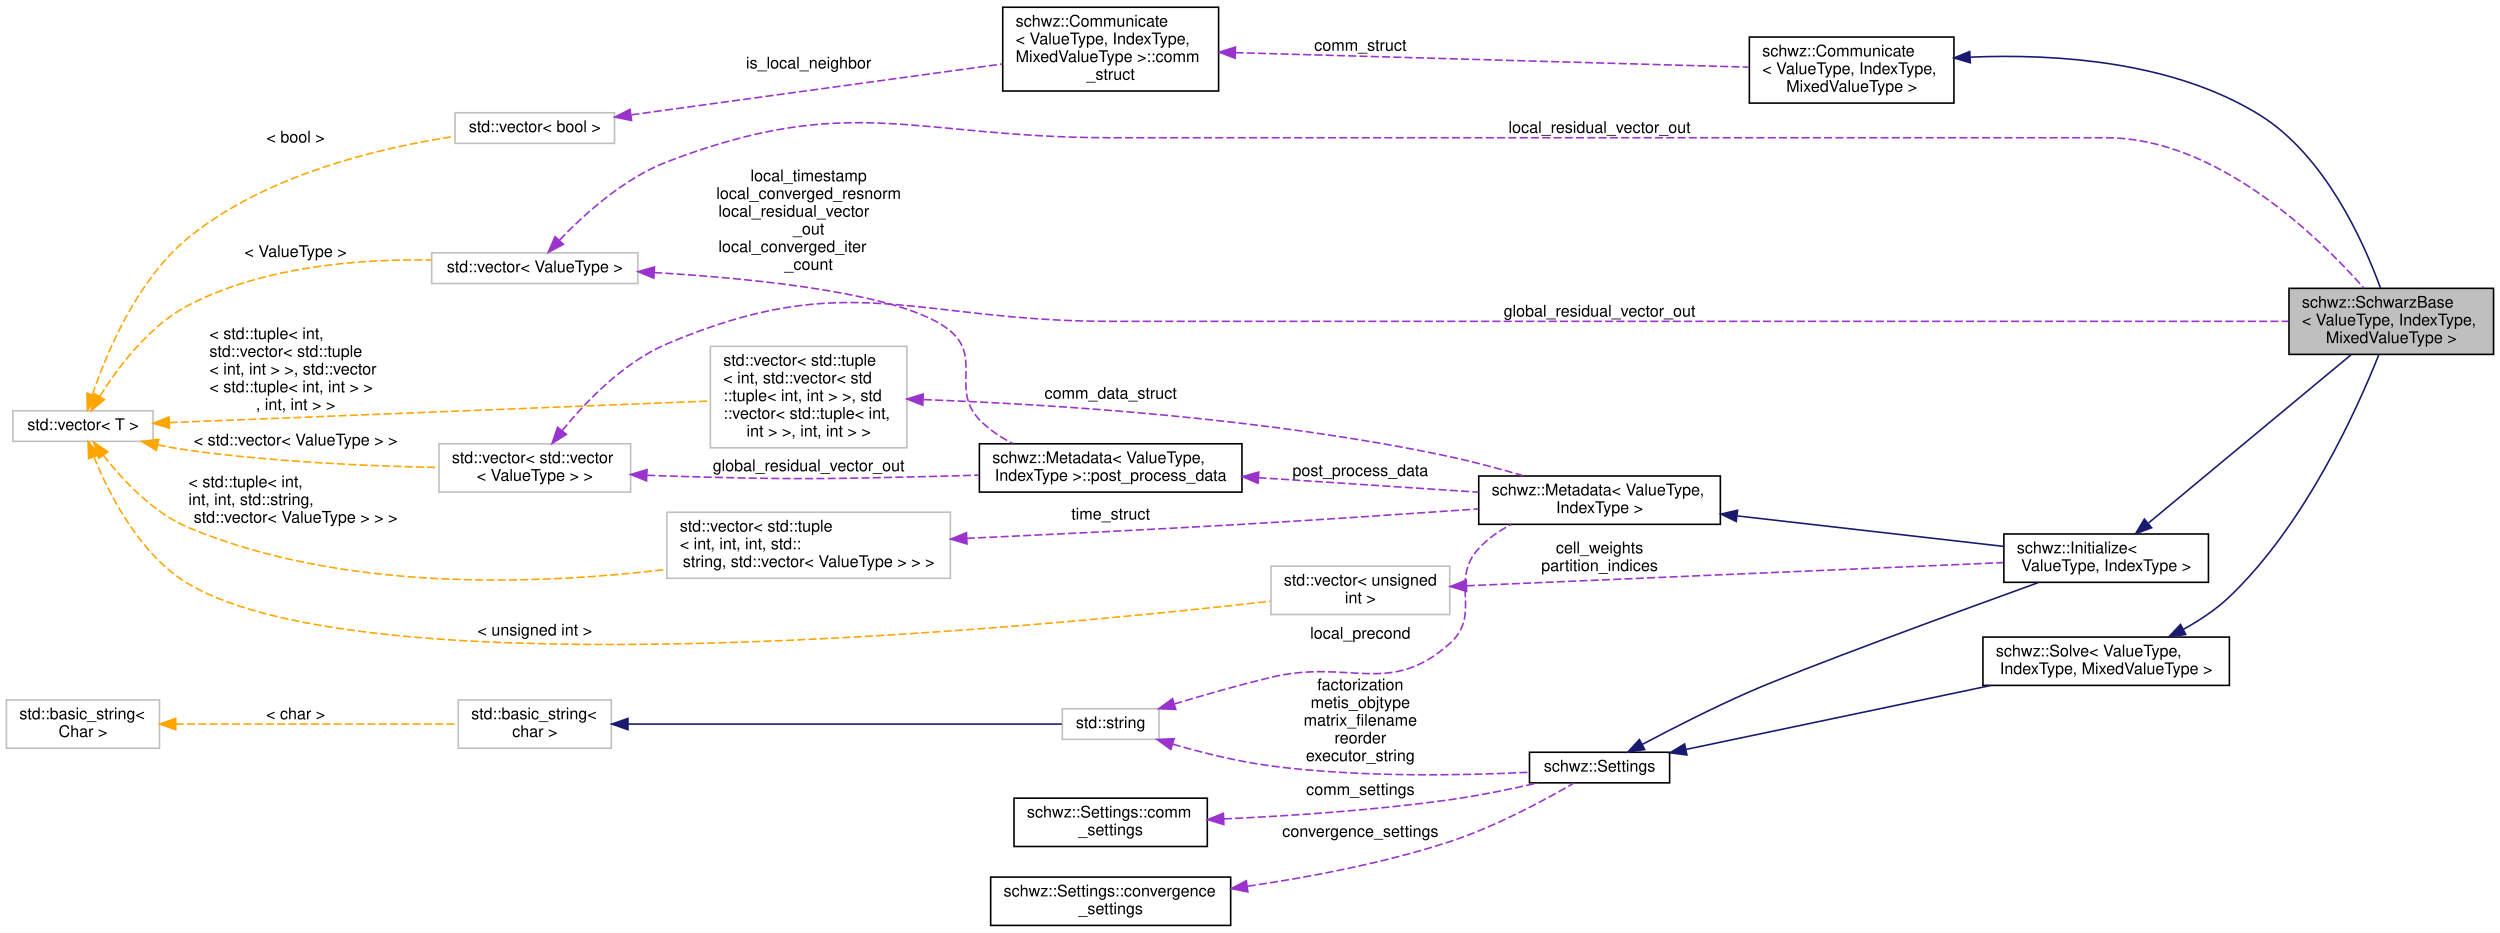
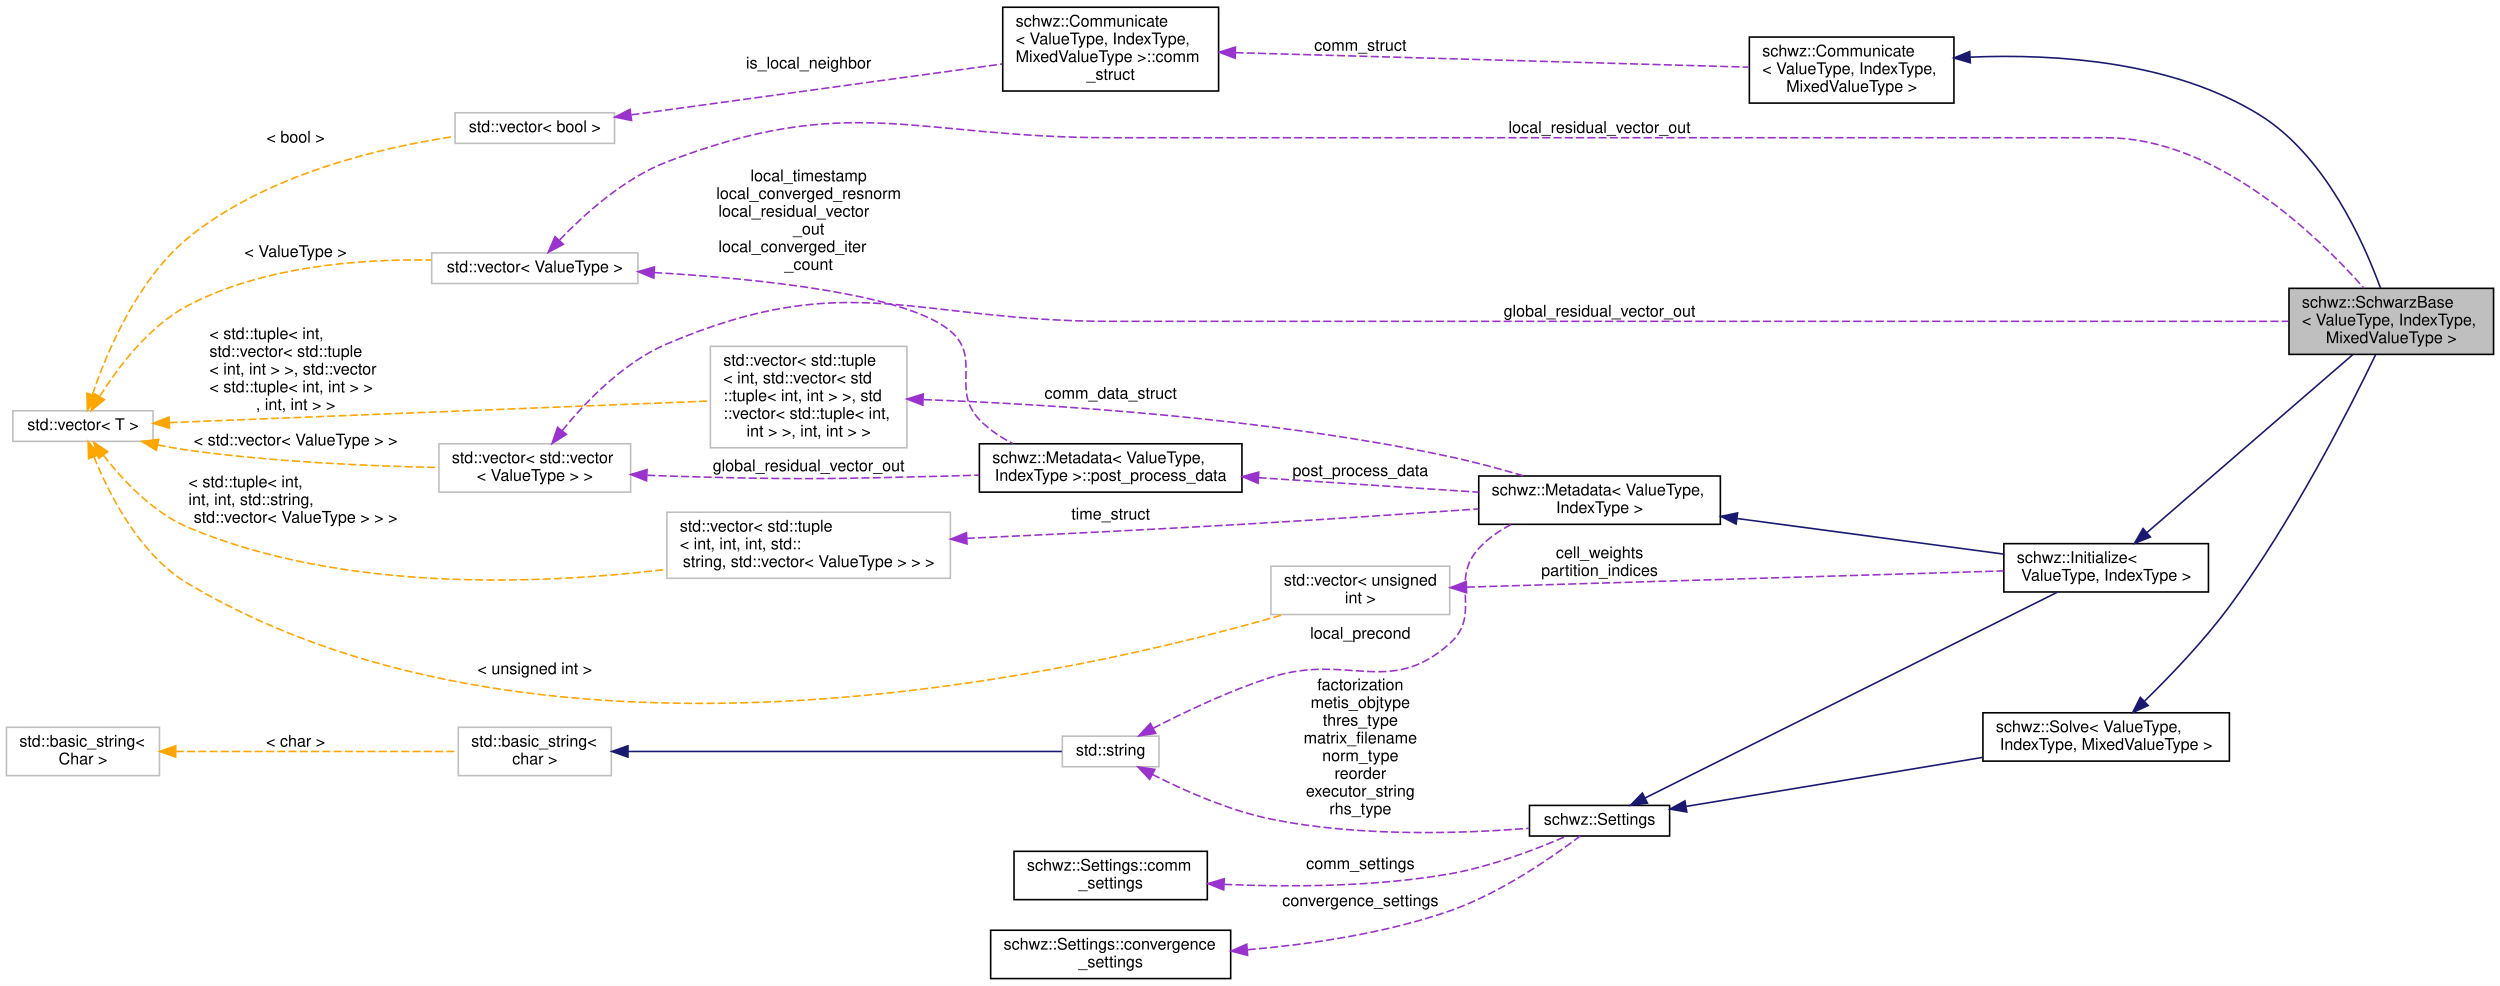
- <svg xmlns="http://www.w3.org/2000/svg" xmlns:xlink="http://www.w3.org/1999/xlink" width="1552pt" height="579pt" viewBox="0.00 0.00 1552.00 579.00">
-   <g id="graph0" class="graph" transform="scale(1 1) rotate(0) translate(4 575)">
-     <polygon fill="#ffffff" stroke="transparent" points="-4,4 -4,-575 1548,-575 1548,4 -4,4" />
+ <svg xmlns="http://www.w3.org/2000/svg" xmlns:xlink="http://www.w3.org/1999/xlink" width="1552pt" height="612pt" viewBox="0.00 0.00 1552.00 612.00">
+   <g id="graph0" class="graph" transform="scale(1 1) rotate(0) translate(4 608)">
+     <polygon fill="#ffffff" stroke="transparent" points="-4,4 -4,-608 1548,-608 1548,4 -4,4" />
    <g id="node1" class="node">
-       <polygon fill="#bfbfbf" stroke="#000000" points="1417,-355 1417,-396 1544,-396 1544,-355 1417,-355" />
-       <text text-anchor="start" x="1425" y="-384" font-family="Helvetica,sans-Serif" font-size="10.00" fill="#000000">schwz::SchwarzBase</text>
-       <text text-anchor="start" x="1425" y="-373" font-family="Helvetica,sans-Serif" font-size="10.00" fill="#000000">&lt; ValueType, IndexType,</text>
-       <text text-anchor="middle" x="1480.5" y="-362" font-family="Helvetica,sans-Serif" font-size="10.00" fill="#000000"> MixedValueType &gt;</text>
+       <polygon fill="#bfbfbf" stroke="#000000" points="1417,-388 1417,-429 1544,-429 1544,-388 1417,-388" />
+       <text text-anchor="start" x="1425" y="-417" font-family="Helvetica,sans-Serif" font-size="10.00" fill="#000000">schwz::SchwarzBase</text>
+       <text text-anchor="start" x="1425" y="-406" font-family="Helvetica,sans-Serif" font-size="10.00" fill="#000000">&lt; ValueType, IndexType,</text>
+       <text text-anchor="middle" x="1480.5" y="-395" font-family="Helvetica,sans-Serif" font-size="10.00" fill="#000000"> MixedValueType &gt;</text>
    </g>
    <g id="node2" class="node">
      <g id="a_node2">
        <a xlink:href="classschwz_1_1Initialize.html" target="_top" xlink:title="The initialization class that provides methods for initialization of the solver. ">
-           <polygon fill="#ffffff" stroke="#000000" points="1240,-213.5 1240,-243.5 1367,-243.5 1367,-213.5 1240,-213.5" />
-           <text text-anchor="start" x="1248" y="-231.5" font-family="Helvetica,sans-Serif" font-size="10.00" fill="#000000">schwz::Initialize&lt;</text>
-           <text text-anchor="middle" x="1303.5" y="-220.5" font-family="Helvetica,sans-Serif" font-size="10.00" fill="#000000"> ValueType, IndexType &gt;</text>
+           <polygon fill="#ffffff" stroke="#000000" points="1240,-240.5 1240,-270.5 1367,-270.5 1367,-240.5 1240,-240.5" />
+           <text text-anchor="start" x="1248" y="-258.5" font-family="Helvetica,sans-Serif" font-size="10.00" fill="#000000">schwz::Initialize&lt;</text>
+           <text text-anchor="middle" x="1303.5" y="-247.5" font-family="Helvetica,sans-Serif" font-size="10.00" fill="#000000"> ValueType, IndexType &gt;</text>
        </a>
      </g>
    </g>
    <g id="edge1" class="edge">
-       <path fill="none" stroke="#191970" d="M1329.84,-250.375C1363.765,-278.551 1422.307,-327.171 1455.546,-354.776" />
-       <polygon fill="#191970" stroke="#191970" points="1331.705,-247.374 1321.775,-243.678 1327.232,-252.76 1331.705,-247.374" />
+       <path fill="none" stroke="#191970" d="M1328.784,-277.356C1362.868,-306.818 1423.123,-358.903 1456.523,-387.774" />
+       <polygon fill="#191970" stroke="#191970" points="1330.973,-274.621 1321.119,-270.73 1326.395,-279.917 1330.973,-274.621" />
    </g>
    <g id="node3" class="node">
      <g id="a_node3">
        <a xlink:href="structschwz_1_1Settings.html" target="_top" xlink:title="The struct that contains the solver settings and the parameters to be set by the user. ">
          <polygon fill="#ffffff" stroke="#000000" points="945.5,-89 945.5,-108 1032.5,-108 1032.5,-89 945.5,-89" />
          <text text-anchor="middle" x="989" y="-96" font-family="Helvetica,sans-Serif" font-size="10.00" fill="#000000">schwz::Settings</text>
        </a>
      </g>
    </g>
    <g id="edge2" class="edge">
-       <path fill="none" stroke="#191970" d="M1015.508,-112.872C1033.915,-122.609 1059.144,-135.478 1082,-145.5 1115.002,-159.971 1206.855,-193.609 1261.358,-213.333" />
-       <polygon fill="#191970" stroke="#191970" points="1017.023,-109.713 1006.552,-108.097 1013.73,-115.89 1017.023,-109.713" />
+       <path fill="none" stroke="#191970" d="M1017.321,-112.638C1076.365,-142.113 1212.169,-209.907 1273.027,-240.288" />
+       <polygon fill="#191970" stroke="#191970" points="1018.71,-109.42 1008.2,-108.085 1015.584,-115.683 1018.71,-109.42" />
    </g>
    <g id="node20" class="node">
      <g id="a_node20">
        <a xlink:href="classschwz_1_1Solve.html" target="_top" xlink:title="The Solver class the provides the solver and the convergence checking methods. ">
-           <polygon fill="#ffffff" stroke="#000000" points="1227,-149.5 1227,-179.5 1380,-179.5 1380,-149.5 1227,-149.5" />
-           <text text-anchor="start" x="1235" y="-167.5" font-family="Helvetica,sans-Serif" font-size="10.00" fill="#000000">schwz::Solve&lt; ValueType,</text>
-           <text text-anchor="middle" x="1303.5" y="-156.5" font-family="Helvetica,sans-Serif" font-size="10.00" fill="#000000"> IndexType, MixedValueType &gt;</text>
+           <polygon fill="#ffffff" stroke="#000000" points="1227,-135.5 1227,-165.5 1380,-165.5 1380,-135.5 1227,-135.5" />
+           <text text-anchor="start" x="1235" y="-153.5" font-family="Helvetica,sans-Serif" font-size="10.00" fill="#000000">schwz::Solve&lt; ValueType,</text>
+           <text text-anchor="middle" x="1303.5" y="-142.5" font-family="Helvetica,sans-Serif" font-size="10.00" fill="#000000"> IndexType, MixedValueType &gt;</text>
        </a>
      </g>
    </g>
    <g id="edge26" class="edge">
-       <path fill="none" stroke="#191970" d="M1042.775,-109.785C1094.89,-120.722 1174.273,-137.381 1231.754,-149.444" />
-       <polygon fill="#191970" stroke="#191970" points="1043.236,-106.305 1032.73,-107.677 1041.798,-113.156 1043.236,-106.305" />
+       <path fill="none" stroke="#191970" d="M1042.819,-107.398C1093.476,-115.774 1169.869,-128.405 1226.879,-137.831" />
+       <polygon fill="#191970" stroke="#191970" points="1043.167,-103.909 1032.73,-105.73 1042.025,-110.815 1043.167,-103.909" />
    </g>
    <g id="node4" class="node">
      <g id="a_node4">
        <a xlink:href="structschwz_1_1Settings_1_1comm__settings.html" target="_top" xlink:title="The settings for the various available communication paradigms. ">
          <polygon fill="#ffffff" stroke="#000000" points="625.5,-49.5 625.5,-79.5 745.5,-79.5 745.5,-49.5 625.5,-49.5" />
          <text text-anchor="start" x="633.5" y="-67.5" font-family="Helvetica,sans-Serif" font-size="10.00" fill="#000000">schwz::Settings::comm</text>
          <text text-anchor="middle" x="685.5" y="-56.5" font-family="Helvetica,sans-Serif" font-size="10.00" fill="#000000">_settings</text>
        </a>
      </g>
    </g>
    <g id="edge3" class="edge">
-       <path fill="none" stroke="#9a32cd" stroke-dasharray="5,2" d="M755.794,-66.618C796.831,-68.491 849.521,-71.992 896,-78.5 914.154,-81.042 934.05,-85.14 950.764,-88.966" />
-       <polygon fill="#9a32cd" stroke="#9a32cd" points="755.765,-63.114 745.622,-66.176 755.461,-70.107 755.765,-63.114" />
-       <text text-anchor="middle" x="840.5" y="-81.5" font-family="Helvetica,sans-Serif" font-size="10.00" fill="#000000"> comm_settings</text>
+       <path fill="none" stroke="#9a32cd" stroke-dasharray="5,2" d="M756.054,-58.971C797.178,-57.203 849.868,-57.445 896,-65.5 921.822,-70.009 949.997,-80.915 968.49,-88.962" />
+       <polygon fill="#9a32cd" stroke="#9a32cd" points="755.679,-55.485 745.859,-59.461 756.015,-62.477 755.679,-55.485" />
+       <text text-anchor="middle" x="840.5" y="-68.5" font-family="Helvetica,sans-Serif" font-size="10.00" fill="#000000"> comm_settings</text>
    </g>
    <g id="node5" class="node">
      <g id="a_node5">
        <a xlink:title="STL class. ">
-           <polygon fill="#ffffff" stroke="#bfbfbf" points="655.5,-116 655.5,-135 715.5,-135 715.5,-116 655.5,-116" />
-           <text text-anchor="middle" x="685.5" y="-123" font-family="Helvetica,sans-Serif" font-size="10.00" fill="#000000">std::string</text>
+           <polygon fill="#ffffff" stroke="#bfbfbf" points="655.5,-132 655.5,-151 715.5,-151 715.5,-132 655.5,-132" />
+           <text text-anchor="middle" x="685.5" y="-139" font-family="Helvetica,sans-Serif" font-size="10.00" fill="#000000">std::string</text>
        </a>
      </g>
    </g>
    <g id="edge4" class="edge">
-       <path fill="none" stroke="#9a32cd" stroke-dasharray="5,2" d="M723.993,-113.035C742.266,-107.741 764.536,-102.18 785,-99.5 839.958,-92.301 903.961,-93.53 945.41,-95.573" />
-       <polygon fill="#9a32cd" stroke="#9a32cd" points="722.873,-109.717 714.29,-115.928 724.873,-116.425 722.873,-109.717" />
-       <text text-anchor="middle" x="840.5" y="-146.5" font-family="Helvetica,sans-Serif" font-size="10.00" fill="#000000"> factorization</text>
-       <text text-anchor="middle" x="840.5" y="-135.5" font-family="Helvetica,sans-Serif" font-size="10.00" fill="#000000">metis_objtype</text>
-       <text text-anchor="middle" x="840.5" y="-124.5" font-family="Helvetica,sans-Serif" font-size="10.00" fill="#000000">matrix_filename</text>
-       <text text-anchor="middle" x="840.5" y="-113.5" font-family="Helvetica,sans-Serif" font-size="10.00" fill="#000000">reorder</text>
-       <text text-anchor="middle" x="840.5" y="-102.5" font-family="Helvetica,sans-Serif" font-size="10.00" fill="#000000">executor_string</text>
+       <path fill="none" stroke="#9a32cd" stroke-dasharray="5,2" d="M711.333,-127.249C730.899,-117.298 758.796,-104.871 785,-99.5 839.299,-88.371 903.448,-90.475 945.112,-93.792" />
+       <polygon fill="#9a32cd" stroke="#9a32cd" points="709.684,-124.162 702.441,-131.894 712.925,-130.367 709.684,-124.162" />
+       <text text-anchor="middle" x="840.5" y="-179.5" font-family="Helvetica,sans-Serif" font-size="10.00" fill="#000000"> factorization</text>
+       <text text-anchor="middle" x="840.5" y="-168.5" font-family="Helvetica,sans-Serif" font-size="10.00" fill="#000000">metis_objtype</text>
+       <text text-anchor="middle" x="840.5" y="-157.5" font-family="Helvetica,sans-Serif" font-size="10.00" fill="#000000">thres_type</text>
+       <text text-anchor="middle" x="840.5" y="-146.5" font-family="Helvetica,sans-Serif" font-size="10.00" fill="#000000">matrix_filename</text>
+       <text text-anchor="middle" x="840.5" y="-135.5" font-family="Helvetica,sans-Serif" font-size="10.00" fill="#000000">norm_type</text>
+       <text text-anchor="middle" x="840.5" y="-124.5" font-family="Helvetica,sans-Serif" font-size="10.00" fill="#000000">reorder</text>
+       <text text-anchor="middle" x="840.5" y="-113.5" font-family="Helvetica,sans-Serif" font-size="10.00" fill="#000000">executor_string</text>
+       <text text-anchor="middle" x="840.5" y="-102.5" font-family="Helvetica,sans-Serif" font-size="10.00" fill="#000000">rhs_type</text>
    </g>
    <g id="node9" class="node">
      <g id="a_node9">
        <a xlink:href="structschwz_1_1Metadata.html" target="_top" xlink:title="The solver metadata struct. ">
-           <polygon fill="#ffffff" stroke="#000000" points="914,-249.5 914,-279.5 1064,-279.5 1064,-249.5 914,-249.5" />
-           <text text-anchor="start" x="922" y="-267.5" font-family="Helvetica,sans-Serif" font-size="10.00" fill="#000000">schwz::Metadata&lt; ValueType,</text>
-           <text text-anchor="middle" x="989" y="-256.5" font-family="Helvetica,sans-Serif" font-size="10.00" fill="#000000"> IndexType &gt;</text>
+           <polygon fill="#ffffff" stroke="#000000" points="914,-282.5 914,-312.5 1064,-312.5 1064,-282.5 914,-282.5" />
+           <text text-anchor="start" x="922" y="-300.5" font-family="Helvetica,sans-Serif" font-size="10.00" fill="#000000">schwz::Metadata&lt; ValueType,</text>
+           <text text-anchor="middle" x="989" y="-289.5" font-family="Helvetica,sans-Serif" font-size="10.00" fill="#000000"> IndexType &gt;</text>
        </a>
      </g>
    </g>
    <g id="edge11" class="edge">
-       <path fill="none" stroke="#9a32cd" stroke-dasharray="5,2" d="M725.013,-137.969C743.176,-143.455 765.069,-149.722 785,-154.5 833.825,-166.205 858.614,-141.987 896,-175.5 916.414,-193.799 895.449,-214.314 914,-234.5 919.599,-240.592 926.6,-245.47 934.061,-249.369" />
-       <polygon fill="#9a32cd" stroke="#9a32cd" points="725.928,-134.589 715.342,-135.017 723.884,-141.284 725.928,-134.589" />
-       <text text-anchor="middle" x="840.5" y="-178.5" font-family="Helvetica,sans-Serif" font-size="10.00" fill="#000000"> local_precond</text>
+       <path fill="none" stroke="#9a32cd" stroke-dasharray="5,2" d="M711.894,-155.881C731.545,-166.042 759.301,-179.268 785,-187.5 832.815,-202.817 858.614,-174.987 896,-208.5 916.414,-226.799 895.449,-247.314 914,-267.5 919.599,-273.592 926.6,-278.47 934.061,-282.369" />
+       <polygon fill="#9a32cd" stroke="#9a32cd" points="713.423,-152.73 702.944,-151.174 710.165,-158.926 713.423,-152.73" />
+       <text text-anchor="middle" x="840.5" y="-211.5" font-family="Helvetica,sans-Serif" font-size="10.00" fill="#000000"> local_precond</text>
    </g>
    <g id="node6" class="node">
-       <polygon fill="#ffffff" stroke="#bfbfbf" points="280.5,-110.5 280.5,-140.5 375.5,-140.5 375.5,-110.5 280.5,-110.5" />
-       <text text-anchor="start" x="288.5" y="-128.5" font-family="Helvetica,sans-Serif" font-size="10.00" fill="#000000">std::basic_string&lt;</text>
-       <text text-anchor="middle" x="328" y="-117.5" font-family="Helvetica,sans-Serif" font-size="10.00" fill="#000000"> char &gt;</text>
+       <polygon fill="#ffffff" stroke="#bfbfbf" points="280.5,-126.5 280.5,-156.5 375.5,-156.5 375.5,-126.5 280.5,-126.5" />
+       <text text-anchor="start" x="288.5" y="-144.5" font-family="Helvetica,sans-Serif" font-size="10.00" fill="#000000">std::basic_string&lt;</text>
+       <text text-anchor="middle" x="328" y="-133.5" font-family="Helvetica,sans-Serif" font-size="10.00" fill="#000000"> char &gt;</text>
    </g>
    <g id="edge5" class="edge">
-       <path fill="none" stroke="#191970" d="M385.845,-125.5C462.709,-125.5 595.715,-125.5 655.211,-125.5" />
-       <polygon fill="#191970" stroke="#191970" points="385.843,-122 375.843,-125.5 385.843,-129 385.843,-122" />
+       <path fill="none" stroke="#191970" d="M385.845,-141.5C462.709,-141.5 595.715,-141.5 655.211,-141.5" />
+       <polygon fill="#191970" stroke="#191970" points="385.843,-138 375.843,-141.5 385.843,-145 385.843,-138" />
    </g>
    <g id="node7" class="node">
      <g id="a_node7">
        <a xlink:title="STL class. ">
-           <polygon fill="#ffffff" stroke="#bfbfbf" points="0,-110.5 0,-140.5 95,-140.5 95,-110.5 0,-110.5" />
-           <text text-anchor="start" x="8" y="-128.5" font-family="Helvetica,sans-Serif" font-size="10.00" fill="#000000">std::basic_string&lt;</text>
-           <text text-anchor="middle" x="47.5" y="-117.5" font-family="Helvetica,sans-Serif" font-size="10.00" fill="#000000"> Char &gt;</text>
+           <polygon fill="#ffffff" stroke="#bfbfbf" points="0,-126.5 0,-156.5 95,-156.5 95,-126.5 0,-126.5" />
+           <text text-anchor="start" x="8" y="-144.5" font-family="Helvetica,sans-Serif" font-size="10.00" fill="#000000">std::basic_string&lt;</text>
+           <text text-anchor="middle" x="47.5" y="-133.5" font-family="Helvetica,sans-Serif" font-size="10.00" fill="#000000"> Char &gt;</text>
        </a>
      </g>
    </g>
    <g id="edge6" class="edge">
-       <path fill="none" stroke="#ffa500" stroke-dasharray="5,2" d="M105.094,-125.5C156.777,-125.5 231.742,-125.5 280.184,-125.5" />
-       <polygon fill="#ffa500" stroke="#ffa500" points="105.083,-122 95.083,-125.5 105.083,-129 105.083,-122" />
-       <text text-anchor="middle" x="179.5" y="-128.5" font-family="Helvetica,sans-Serif" font-size="10.00" fill="#000000"> &lt; char &gt;</text>
+       <path fill="none" stroke="#ffa500" stroke-dasharray="5,2" d="M105.094,-141.5C156.777,-141.5 231.742,-141.5 280.184,-141.5" />
+       <polygon fill="#ffa500" stroke="#ffa500" points="105.083,-138 95.083,-141.5 105.083,-145 105.083,-138" />
+       <text text-anchor="middle" x="179.5" y="-144.5" font-family="Helvetica,sans-Serif" font-size="10.00" fill="#000000"> &lt; char &gt;</text>
    </g>
    <g id="node8" class="node">
      <g id="a_node8">
        <a xlink:href="structschwz_1_1Settings_1_1convergence__settings.html" target="_top" xlink:title="The various convergence settings available. ">
          <polygon fill="#ffffff" stroke="#000000" points="611,-.5 611,-30.5 760,-30.5 760,-.5 611,-.5" />
          <text text-anchor="start" x="619" y="-18.5" font-family="Helvetica,sans-Serif" font-size="10.00" fill="#000000">schwz::Settings::convergence</text>
          <text text-anchor="middle" x="685.5" y="-7.5" font-family="Helvetica,sans-Serif" font-size="10.00" fill="#000000">_settings</text>
        </a>
      </g>
    </g>
    <g id="edge7" class="edge">
-       <path fill="none" stroke="#9a32cd" stroke-dasharray="5,2" d="M770.552,-24.822C809.431,-30.506 855.702,-39.295 896,-52.5 924.415,-61.811 955.083,-78.389 973.135,-88.894" />
-       <polygon fill="#9a32cd" stroke="#9a32cd" points="770.708,-21.309 760.316,-23.371 769.726,-28.24 770.708,-21.309" />
-       <text text-anchor="middle" x="840.5" y="-55.5" font-family="Helvetica,sans-Serif" font-size="10.00" fill="#000000"> convergence_settings</text>
+       <path fill="none" stroke="#9a32cd" stroke-dasharray="5,2" d="M770.568,-18.402C809.644,-21.746 856.069,-28.609 896,-42.5 927.507,-53.461 959.904,-76.035 976.898,-88.924" />
+       <polygon fill="#9a32cd" stroke="#9a32cd" points="770.523,-14.887 760.278,-17.587 769.971,-21.866 770.523,-14.887" />
+       <text text-anchor="middle" x="840.5" y="-45.5" font-family="Helvetica,sans-Serif" font-size="10.00" fill="#000000"> convergence_settings</text>
    </g>
    <g id="edge8" class="edge">
-       <path fill="none" stroke="#191970" d="M1074.579,-254.704C1126.763,-248.731 1192.342,-241.224 1239.92,-235.778" />
-       <polygon fill="#191970" stroke="#191970" points="1073.868,-251.262 1064.331,-255.877 1074.664,-258.217 1073.868,-251.262" />
+       <path fill="none" stroke="#191970" d="M1074.253,-286.115C1126.489,-279.139 1192.243,-270.358 1239.92,-263.991" />
+       <polygon fill="#191970" stroke="#191970" points="1073.779,-282.647 1064.331,-287.44 1074.706,-289.585 1073.779,-282.647" />
    </g>
    <g id="node10" class="node">
-       <polygon fill="#ffffff" stroke="#bfbfbf" points="410,-216 410,-257 586,-257 586,-216 410,-216" />
-       <text text-anchor="start" x="418" y="-245" font-family="Helvetica,sans-Serif" font-size="10.00" fill="#000000">std::vector&lt; std::tuple</text>
-       <text text-anchor="start" x="418" y="-234" font-family="Helvetica,sans-Serif" font-size="10.00" fill="#000000">&lt; int, int, int, std::</text>
-       <text text-anchor="middle" x="498" y="-223" font-family="Helvetica,sans-Serif" font-size="10.00" fill="#000000">string, std::vector&lt; ValueType &gt; &gt; &gt;</text>
+       <polygon fill="#ffffff" stroke="#bfbfbf" points="410,-249 410,-290 586,-290 586,-249 410,-249" />
+       <text text-anchor="start" x="418" y="-278" font-family="Helvetica,sans-Serif" font-size="10.00" fill="#000000">std::vector&lt; std::tuple</text>
+       <text text-anchor="start" x="418" y="-267" font-family="Helvetica,sans-Serif" font-size="10.00" fill="#000000">&lt; int, int, int, std::</text>
+       <text text-anchor="middle" x="498" y="-256" font-family="Helvetica,sans-Serif" font-size="10.00" fill="#000000">string, std::vector&lt; ValueType &gt; &gt; &gt;</text>
    </g>
    <g id="edge9" class="edge">
-       <path fill="none" stroke="#9a32cd" stroke-dasharray="5,2" d="M596.186,-240.792C647.156,-243.136 710.44,-246.223 767,-249.5 815.881,-252.332 870.78,-256.037 913.754,-259.056" />
-       <polygon fill="#9a32cd" stroke="#9a32cd" points="596.311,-237.295 586.161,-240.334 595.991,-244.287 596.311,-237.295" />
-       <text text-anchor="middle" x="685.5" y="-252.5" font-family="Helvetica,sans-Serif" font-size="10.00" fill="#000000"> time_struct</text>
+       <path fill="none" stroke="#9a32cd" stroke-dasharray="5,2" d="M596.186,-273.793C647.156,-276.135 710.44,-279.223 767,-282.5 815.881,-285.332 870.78,-289.037 913.754,-292.056" />
+       <polygon fill="#9a32cd" stroke="#9a32cd" points="596.311,-270.295 586.161,-273.334 595.991,-277.287 596.311,-270.295" />
+       <text text-anchor="middle" x="685.5" y="-285.5" font-family="Helvetica,sans-Serif" font-size="10.00" fill="#000000"> time_struct</text>
    </g>
    <g id="node11" class="node">
      <g id="a_node11">
        <a xlink:title="STL class. ">
-           <polygon fill="#ffffff" stroke="#bfbfbf" points="4,-301 4,-320 91,-320 91,-301 4,-301" />
-           <text text-anchor="middle" x="47.5" y="-308" font-family="Helvetica,sans-Serif" font-size="10.00" fill="#000000">std::vector&lt; T &gt;</text>
+           <polygon fill="#ffffff" stroke="#bfbfbf" points="4,-334 4,-353 91,-353 91,-334 4,-334" />
+           <text text-anchor="middle" x="47.5" y="-341" font-family="Helvetica,sans-Serif" font-size="10.00" fill="#000000">std::vector&lt; T &gt;</text>
        </a>
      </g>
    </g>
    <g id="edge10" class="edge">
-       <path fill="none" stroke="#ffa500" stroke-dasharray="5,2" d="M60.165,-292.391C71.905,-277.287 90.865,-256.787 113,-247.5 208.419,-207.466 329.161,-211.813 409.744,-221.514" />
-       <polygon fill="#ffa500" stroke="#ffa500" points="57.269,-290.421 54.117,-300.536 62.889,-294.594 57.269,-290.421" />
-       <text text-anchor="start" x="113" y="-272.5" font-family="Helvetica,sans-Serif" font-size="10.00" fill="#000000"> &lt; std::tuple&lt; int,</text>
-       <text text-anchor="start" x="113" y="-261.5" font-family="Helvetica,sans-Serif" font-size="10.00" fill="#000000"> int, int, std::string,</text>
-       <text text-anchor="middle" x="179.5" y="-250.5" font-family="Helvetica,sans-Serif" font-size="10.00" fill="#000000"> std::vector&lt; ValueType &gt; &gt; &gt;</text>
+       <path fill="none" stroke="#ffa500" stroke-dasharray="5,2" d="M60.165,-325.391C71.905,-310.287 90.865,-289.787 113,-280.5 208.419,-240.466 329.161,-244.813 409.744,-254.514" />
+       <polygon fill="#ffa500" stroke="#ffa500" points="57.269,-323.421 54.117,-333.536 62.889,-327.594 57.269,-323.421" />
+       <text text-anchor="start" x="113" y="-305.5" font-family="Helvetica,sans-Serif" font-size="10.00" fill="#000000"> &lt; std::tuple&lt; int,</text>
+       <text text-anchor="start" x="113" y="-294.5" font-family="Helvetica,sans-Serif" font-size="10.00" fill="#000000"> int, int, std::string,</text>
+       <text text-anchor="middle" x="179.5" y="-283.5" font-family="Helvetica,sans-Serif" font-size="10.00" fill="#000000"> std::vector&lt; ValueType &gt; &gt; &gt;</text>
    </g>
    <g id="node13" class="node">
-       <polygon fill="#ffffff" stroke="#bfbfbf" points="264,-399 264,-418 392,-418 392,-399 264,-399" />
-       <text text-anchor="middle" x="328" y="-406" font-family="Helvetica,sans-Serif" font-size="10.00" fill="#000000">std::vector&lt; ValueType &gt;</text>
+       <polygon fill="#ffffff" stroke="#bfbfbf" points="264,-432 264,-451 392,-451 392,-432 264,-432" />
+       <text text-anchor="middle" x="328" y="-439" font-family="Helvetica,sans-Serif" font-size="10.00" fill="#000000">std::vector&lt; ValueType &gt;</text>
    </g>
    <g id="edge14" class="edge">
-       <path fill="none" stroke="#ffa500" stroke-dasharray="5,2" d="M57.984,-329.022C69.14,-346.801 88.544,-372.776 113,-385.5 159.456,-409.67 219.124,-414.328 263.811,-413.562" />
-       <polygon fill="#ffa500" stroke="#ffa500" points="60.796,-326.905 52.655,-320.124 54.79,-330.501 60.796,-326.905" />
-       <text text-anchor="middle" x="179.5" y="-415.5" font-family="Helvetica,sans-Serif" font-size="10.00" fill="#000000"> &lt; ValueType &gt;</text>
+       <path fill="none" stroke="#ffa500" stroke-dasharray="5,2" d="M57.984,-362.022C69.14,-379.801 88.544,-405.776 113,-418.5 159.456,-442.67 219.124,-447.328 263.811,-446.562" />
+       <polygon fill="#ffa500" stroke="#ffa500" points="60.796,-359.905 52.655,-353.124 54.79,-363.501 60.796,-359.905" />
+       <text text-anchor="middle" x="179.5" y="-448.5" font-family="Helvetica,sans-Serif" font-size="10.00" fill="#000000"> &lt; ValueType &gt;</text>
    </g>
    <g id="node14" class="node">
-       <polygon fill="#ffffff" stroke="#bfbfbf" points="268.5,-269.5 268.5,-299.5 387.5,-299.5 387.5,-269.5 268.5,-269.5" />
-       <text text-anchor="start" x="276.5" y="-287.5" font-family="Helvetica,sans-Serif" font-size="10.00" fill="#000000">std::vector&lt; std::vector</text>
-       <text text-anchor="middle" x="328" y="-276.5" font-family="Helvetica,sans-Serif" font-size="10.00" fill="#000000">&lt; ValueType &gt; &gt;</text>
+       <polygon fill="#ffffff" stroke="#bfbfbf" points="268.5,-302.5 268.5,-332.5 387.5,-332.5 387.5,-302.5 268.5,-302.5" />
+       <text text-anchor="start" x="276.5" y="-320.5" font-family="Helvetica,sans-Serif" font-size="10.00" fill="#000000">std::vector&lt; std::vector</text>
+       <text text-anchor="middle" x="328" y="-309.5" font-family="Helvetica,sans-Serif" font-size="10.00" fill="#000000">&lt; ValueType &gt; &gt;</text>
    </g>
    <g id="edge16" class="edge">
-       <path fill="none" stroke="#ffa500" stroke-dasharray="5,2" d="M93.898,-298.827C100.284,-297.528 106.782,-296.364 113,-295.5 165.197,-288.244 225.118,-285.644 268.42,-284.772" />
-       <polygon fill="#ffa500" stroke="#ffa500" points="93.052,-295.429 84.013,-300.957 94.525,-302.272 93.052,-295.429" />
-       <text text-anchor="middle" x="179.5" y="-298.5" font-family="Helvetica,sans-Serif" font-size="10.00" fill="#000000"> &lt; std::vector&lt; ValueType &gt; &gt;</text>
+       <path fill="none" stroke="#ffa500" stroke-dasharray="5,2" d="M93.898,-331.827C100.284,-330.528 106.782,-329.364 113,-328.5 165.197,-321.244 225.118,-318.644 268.42,-317.772" />
+       <polygon fill="#ffa500" stroke="#ffa500" points="93.052,-328.429 84.013,-333.957 94.525,-335.272 93.052,-328.429" />
+       <text text-anchor="middle" x="179.5" y="-331.5" font-family="Helvetica,sans-Serif" font-size="10.00" fill="#000000"> &lt; std::vector&lt; ValueType &gt; &gt;</text>
    </g>
    <g id="node15" class="node">
-       <polygon fill="#ffffff" stroke="#bfbfbf" points="437,-297 437,-360 559,-360 559,-297 437,-297" />
-       <text text-anchor="start" x="445" y="-348" font-family="Helvetica,sans-Serif" font-size="10.00" fill="#000000">std::vector&lt; std::tuple</text>
-       <text text-anchor="start" x="445" y="-337" font-family="Helvetica,sans-Serif" font-size="10.00" fill="#000000">&lt; int, std::vector&lt; std</text>
-       <text text-anchor="start" x="445" y="-326" font-family="Helvetica,sans-Serif" font-size="10.00" fill="#000000">::tuple&lt; int, int &gt; &gt;, std</text>
-       <text text-anchor="start" x="445" y="-315" font-family="Helvetica,sans-Serif" font-size="10.00" fill="#000000">::vector&lt; std::tuple&lt; int,</text>
-       <text text-anchor="middle" x="498" y="-304" font-family="Helvetica,sans-Serif" font-size="10.00" fill="#000000"> int &gt; &gt;, int, int &gt; &gt;</text>
+       <polygon fill="#ffffff" stroke="#bfbfbf" points="437,-330 437,-393 559,-393 559,-330 437,-330" />
+       <text text-anchor="start" x="445" y="-381" font-family="Helvetica,sans-Serif" font-size="10.00" fill="#000000">std::vector&lt; std::tuple</text>
+       <text text-anchor="start" x="445" y="-370" font-family="Helvetica,sans-Serif" font-size="10.00" fill="#000000">&lt; int, std::vector&lt; std</text>
+       <text text-anchor="start" x="445" y="-359" font-family="Helvetica,sans-Serif" font-size="10.00" fill="#000000">::tuple&lt; int, int &gt; &gt;, std</text>
+       <text text-anchor="start" x="445" y="-348" font-family="Helvetica,sans-Serif" font-size="10.00" fill="#000000">::vector&lt; std::tuple&lt; int,</text>
+       <text text-anchor="middle" x="498" y="-337" font-family="Helvetica,sans-Serif" font-size="10.00" fill="#000000"> int &gt; &gt;, int, int &gt; &gt;</text>
    </g>
    <g id="edge18" class="edge">
-       <path fill="none" stroke="#ffa500" stroke-dasharray="5,2" d="M101.232,-312.647C185.525,-316.015 348.344,-322.52 436.947,-326.061" />
-       <polygon fill="#ffa500" stroke="#ffa500" points="101.237,-309.144 91.105,-312.242 100.957,-316.139 101.237,-309.144" />
-       <text text-anchor="start" x="126" y="-364.5" font-family="Helvetica,sans-Serif" font-size="10.00" fill="#000000"> &lt; std::tuple&lt; int,</text>
-       <text text-anchor="start" x="126" y="-353.5" font-family="Helvetica,sans-Serif" font-size="10.00" fill="#000000"> std::vector&lt; std::tuple</text>
-       <text text-anchor="start" x="126" y="-342.5" font-family="Helvetica,sans-Serif" font-size="10.00" fill="#000000">&lt; int, int &gt; &gt;, std::vector</text>
-       <text text-anchor="start" x="126" y="-331.5" font-family="Helvetica,sans-Serif" font-size="10.00" fill="#000000">&lt; std::tuple&lt; int, int &gt; &gt;</text>
-       <text text-anchor="middle" x="179.5" y="-320.5" font-family="Helvetica,sans-Serif" font-size="10.00" fill="#000000">, int, int &gt; &gt;</text>
+       <path fill="none" stroke="#ffa500" stroke-dasharray="5,2" d="M101.232,-345.647C185.525,-349.015 348.344,-355.52 436.947,-359.061" />
+       <polygon fill="#ffa500" stroke="#ffa500" points="101.237,-342.144 91.105,-345.242 100.957,-349.139 101.237,-342.144" />
+       <text text-anchor="start" x="126" y="-397.5" font-family="Helvetica,sans-Serif" font-size="10.00" fill="#000000"> &lt; std::tuple&lt; int,</text>
+       <text text-anchor="start" x="126" y="-386.5" font-family="Helvetica,sans-Serif" font-size="10.00" fill="#000000"> std::vector&lt; std::tuple</text>
+       <text text-anchor="start" x="126" y="-375.5" font-family="Helvetica,sans-Serif" font-size="10.00" fill="#000000">&lt; int, int &gt; &gt;, std::vector</text>
+       <text text-anchor="start" x="126" y="-364.5" font-family="Helvetica,sans-Serif" font-size="10.00" fill="#000000">&lt; std::tuple&lt; int, int &gt; &gt;</text>
+       <text text-anchor="middle" x="179.5" y="-353.5" font-family="Helvetica,sans-Serif" font-size="10.00" fill="#000000">, int, int &gt; &gt;</text>
    </g>
    <g id="node16" class="node">
-       <polygon fill="#ffffff" stroke="#bfbfbf" points="785,-193.5 785,-223.5 896,-223.5 896,-193.5 785,-193.5" />
-       <text text-anchor="start" x="793" y="-211.5" font-family="Helvetica,sans-Serif" font-size="10.00" fill="#000000">std::vector&lt; unsigned</text>
-       <text text-anchor="middle" x="840.5" y="-200.5" font-family="Helvetica,sans-Serif" font-size="10.00" fill="#000000"> int &gt;</text>
+       <polygon fill="#ffffff" stroke="#bfbfbf" points="785,-226.5 785,-256.5 896,-256.5 896,-226.5 785,-226.5" />
+       <text text-anchor="start" x="793" y="-244.5" font-family="Helvetica,sans-Serif" font-size="10.00" fill="#000000">std::vector&lt; unsigned</text>
+       <text text-anchor="middle" x="840.5" y="-233.5" font-family="Helvetica,sans-Serif" font-size="10.00" fill="#000000"> int &gt;</text>
    </g>
    <g id="edge20" class="edge">
-       <path fill="none" stroke="#ffa500" stroke-dasharray="5,2" d="M54.289,-291.435C63.612,-268.359 82.75,-230.377 113,-212.5 225.949,-145.751 634.687,-184.704 784.749,-201.759" />
-       <polygon fill="#ffa500" stroke="#ffa500" points="50.987,-290.272 50.691,-300.863 57.527,-292.768 50.987,-290.272" />
-       <text text-anchor="middle" x="328" y="-180.5" font-family="Helvetica,sans-Serif" font-size="10.00" fill="#000000"> &lt; unsigned int &gt;</text>
+       <path fill="none" stroke="#ffa500" stroke-dasharray="5,2" d="M54.289,-324.435C63.612,-301.359 82.75,-263.377 113,-245.5 336.452,-113.448 669.947,-190.824 792.826,-226.49" />
+       <polygon fill="#ffa500" stroke="#ffa500" points="50.987,-323.272 50.691,-333.863 57.527,-325.768 50.987,-323.272" />
+       <text text-anchor="middle" x="328" y="-189.5" font-family="Helvetica,sans-Serif" font-size="10.00" fill="#000000"> &lt; unsigned int &gt;</text>
    </g>
    <g id="node19" class="node">
-       <polygon fill="#ffffff" stroke="#bfbfbf" points="278.5,-486 278.5,-505 377.5,-505 377.5,-486 278.5,-486" />
-       <text text-anchor="middle" x="328" y="-493" font-family="Helvetica,sans-Serif" font-size="10.00" fill="#000000">std::vector&lt; bool &gt;</text>
+       <polygon fill="#ffffff" stroke="#bfbfbf" points="278.5,-519 278.5,-538 377.5,-538 377.5,-519 278.5,-519" />
+       <text text-anchor="middle" x="328" y="-526" font-family="Helvetica,sans-Serif" font-size="10.00" fill="#000000">std::vector&lt; bool &gt;</text>
    </g>
    <g id="edge24" class="edge">
-       <path fill="none" stroke="#ffa500" stroke-dasharray="5,2" d="M53.403,-330.113C62.211,-356.095 81.252,-401.649 113,-427.5 160.813,-466.433 231.174,-483.199 278.241,-490.337" />
-       <polygon fill="#ffa500" stroke="#ffa500" points="56.638,-328.74 50.247,-320.29 49.973,-330.881 56.638,-328.74" />
-       <text text-anchor="middle" x="179.5" y="-486.5" font-family="Helvetica,sans-Serif" font-size="10.00" fill="#000000"> &lt; bool &gt;</text>
+       <path fill="none" stroke="#ffa500" stroke-dasharray="5,2" d="M53.403,-363.113C62.211,-389.095 81.252,-434.649 113,-460.5 160.813,-499.433 231.174,-516.199 278.241,-523.337" />
+       <polygon fill="#ffa500" stroke="#ffa500" points="56.638,-361.74 50.247,-353.29 49.973,-363.881 56.638,-361.74" />
+       <text text-anchor="middle" x="179.5" y="-519.5" font-family="Helvetica,sans-Serif" font-size="10.00" fill="#000000"> &lt; bool &gt;</text>
    </g>
    <g id="node12" class="node">
      <g id="a_node12">
        <a xlink:href="structschwz_1_1Metadata_1_1post__process__data.html" target="_top" xlink:title="The struct used for storing data for post-processing. ">
-           <polygon fill="#ffffff" stroke="#000000" points="604,-269.5 604,-299.5 767,-299.5 767,-269.5 604,-269.5" />
-           <text text-anchor="start" x="612" y="-287.5" font-family="Helvetica,sans-Serif" font-size="10.00" fill="#000000">schwz::Metadata&lt; ValueType,</text>
-           <text text-anchor="middle" x="685.5" y="-276.5" font-family="Helvetica,sans-Serif" font-size="10.00" fill="#000000"> IndexType &gt;::post_process_data</text>
+           <polygon fill="#ffffff" stroke="#000000" points="604,-302.5 604,-332.5 767,-332.5 767,-302.5 604,-302.5" />
+           <text text-anchor="start" x="612" y="-320.5" font-family="Helvetica,sans-Serif" font-size="10.00" fill="#000000">schwz::Metadata&lt; ValueType,</text>
+           <text text-anchor="middle" x="685.5" y="-309.5" font-family="Helvetica,sans-Serif" font-size="10.00" fill="#000000"> IndexType &gt;::post_process_data</text>
        </a>
      </g>
    </g>
    <g id="edge12" class="edge">
-       <path fill="none" stroke="#9a32cd" stroke-dasharray="5,2" d="M777.289,-278.451C820.98,-275.572 872.573,-272.172 913.889,-269.45" />
-       <polygon fill="#9a32cd" stroke="#9a32cd" points="776.98,-274.964 767.232,-279.114 777.44,-281.949 776.98,-274.964" />
-       <text text-anchor="middle" x="840.5" y="-279.5" font-family="Helvetica,sans-Serif" font-size="10.00" fill="#000000"> post_process_data</text>
+       <path fill="none" stroke="#9a32cd" stroke-dasharray="5,2" d="M777.289,-311.451C820.98,-308.572 872.573,-305.172 913.889,-302.45" />
+       <polygon fill="#9a32cd" stroke="#9a32cd" points="776.98,-307.964 767.232,-312.114 777.44,-314.949 776.98,-307.964" />
+       <text text-anchor="middle" x="840.5" y="-312.5" font-family="Helvetica,sans-Serif" font-size="10.00" fill="#000000"> post_process_data</text>
    </g>
    <g id="edge27" class="edge">
-       <path fill="none" stroke="#9a32cd" stroke-dasharray="5,2" d="M343.376,-425.964C358.537,-441.823 383.263,-464.251 410,-474.5 524.502,-518.391 562.874,-489.5 685.5,-489.5 685.5,-489.5 685.5,-489.5 1303.5,-489.5 1371.668,-489.5 1434.453,-428.996 1463.519,-396.144" />
-       <polygon fill="#9a32cd" stroke="#9a32cd" points="345.716,-423.34 336.36,-418.369 340.574,-428.09 345.716,-423.34" />
-       <text text-anchor="middle" x="989" y="-492.5" font-family="Helvetica,sans-Serif" font-size="10.00" fill="#000000"> local_residual_vector_out</text>
+       <path fill="none" stroke="#9a32cd" stroke-dasharray="5,2" d="M343.376,-458.964C358.537,-474.823 383.263,-497.251 410,-507.5 524.502,-551.391 562.874,-522.5 685.5,-522.5 685.5,-522.5 685.5,-522.5 1303.5,-522.5 1371.668,-522.5 1434.453,-461.996 1463.519,-429.144" />
+       <polygon fill="#9a32cd" stroke="#9a32cd" points="345.716,-456.34 336.36,-451.369 340.574,-461.09 345.716,-456.34" />
+       <text text-anchor="middle" x="989" y="-525.5" font-family="Helvetica,sans-Serif" font-size="10.00" fill="#000000"> local_residual_vector_out</text>
    </g>
    <g id="edge13" class="edge">
-       <path fill="none" stroke="#9a32cd" stroke-dasharray="5,2" d="M402.104,-405.798C468.307,-401.899 558.904,-392.428 586,-369.5 605.634,-352.886 586.147,-333.015 604,-314.5 609.861,-308.422 617.057,-303.567 624.725,-299.692" />
-       <polygon fill="#9a32cd" stroke="#9a32cd" points="401.902,-402.303 392.113,-406.355 402.292,-409.292 401.902,-402.303" />
-       <text text-anchor="middle" x="498" y="-462.5" font-family="Helvetica,sans-Serif" font-size="10.00" fill="#000000"> local_timestamp</text>
-       <text text-anchor="middle" x="498" y="-451.5" font-family="Helvetica,sans-Serif" font-size="10.00" fill="#000000">local_converged_resnorm</text>
-       <text text-anchor="start" x="442" y="-440.5" font-family="Helvetica,sans-Serif" font-size="10.00" fill="#000000">local_residual_vector</text>
-       <text text-anchor="middle" x="498" y="-429.5" font-family="Helvetica,sans-Serif" font-size="10.00" fill="#000000">_out</text>
-       <text text-anchor="start" x="442" y="-418.5" font-family="Helvetica,sans-Serif" font-size="10.00" fill="#000000">local_converged_iter</text>
-       <text text-anchor="middle" x="498" y="-407.5" font-family="Helvetica,sans-Serif" font-size="10.00" fill="#000000">_count</text>
+       <path fill="none" stroke="#9a32cd" stroke-dasharray="5,2" d="M402.104,-438.798C468.307,-434.899 558.904,-425.428 586,-402.5 605.634,-385.886 586.147,-366.015 604,-347.5 609.861,-341.422 617.057,-336.567 624.725,-332.692" />
+       <polygon fill="#9a32cd" stroke="#9a32cd" points="401.902,-435.303 392.113,-439.355 402.292,-442.292 401.902,-435.303" />
+       <text text-anchor="middle" x="498" y="-495.5" font-family="Helvetica,sans-Serif" font-size="10.00" fill="#000000"> local_timestamp</text>
+       <text text-anchor="middle" x="498" y="-484.5" font-family="Helvetica,sans-Serif" font-size="10.00" fill="#000000">local_converged_resnorm</text>
+       <text text-anchor="start" x="442" y="-473.5" font-family="Helvetica,sans-Serif" font-size="10.00" fill="#000000">local_residual_vector</text>
+       <text text-anchor="middle" x="498" y="-462.5" font-family="Helvetica,sans-Serif" font-size="10.00" fill="#000000">_out</text>
+       <text text-anchor="start" x="442" y="-451.5" font-family="Helvetica,sans-Serif" font-size="10.00" fill="#000000">local_converged_iter</text>
+       <text text-anchor="middle" x="498" y="-440.5" font-family="Helvetica,sans-Serif" font-size="10.00" fill="#000000">_count</text>
    </g>
    <g id="edge28" class="edge">
-       <path fill="none" stroke="#9a32cd" stroke-dasharray="5,2" d="M344.922,-307.581C359.791,-325.839 383.198,-350.093 410,-361.5 522.811,-409.511 562.898,-375.5 685.5,-375.5 685.5,-375.5 685.5,-375.5 1303.5,-375.5 1340.99,-375.5 1382.946,-375.5 1416.597,-375.5" />
-       <polygon fill="#9a32cd" stroke="#9a32cd" points="347.642,-305.378 338.709,-299.682 342.14,-309.706 347.642,-305.378" />
-       <text text-anchor="middle" x="989" y="-378.5" font-family="Helvetica,sans-Serif" font-size="10.00" fill="#000000"> global_residual_vector_out</text>
+       <path fill="none" stroke="#9a32cd" stroke-dasharray="5,2" d="M344.922,-340.581C359.791,-358.839 383.198,-383.093 410,-394.5 522.811,-442.511 562.898,-408.5 685.5,-408.5 685.5,-408.5 685.5,-408.5 1303.5,-408.5 1340.99,-408.5 1382.946,-408.5 1416.597,-408.5" />
+       <polygon fill="#9a32cd" stroke="#9a32cd" points="347.642,-338.378 338.709,-332.682 342.14,-342.706 347.642,-338.378" />
+       <text text-anchor="middle" x="989" y="-411.5" font-family="Helvetica,sans-Serif" font-size="10.00" fill="#000000"> global_residual_vector_out</text>
    </g>
    <g id="edge15" class="edge">
-       <path fill="none" stroke="#9a32cd" stroke-dasharray="5,2" d="M397.822,-279.954C401.941,-279.775 406.024,-279.621 410,-279.5 488.186,-277.118 507.802,-277.536 586,-279.5 591.792,-279.645 597.773,-279.838 603.792,-280.064" />
-       <polygon fill="#9a32cd" stroke="#9a32cd" points="397.369,-276.471 387.547,-280.442 397.702,-283.463 397.369,-276.471" />
-       <text text-anchor="middle" x="498" y="-282.5" font-family="Helvetica,sans-Serif" font-size="10.00" fill="#000000"> global_residual_vector_out</text>
+       <path fill="none" stroke="#9a32cd" stroke-dasharray="5,2" d="M397.822,-312.954C401.941,-312.775 406.024,-312.621 410,-312.5 488.186,-310.118 507.802,-310.536 586,-312.5 591.792,-312.645 597.773,-312.838 603.792,-313.064" />
+       <polygon fill="#9a32cd" stroke="#9a32cd" points="397.369,-309.471 387.547,-313.442 397.702,-316.463 397.369,-309.471" />
+       <text text-anchor="middle" x="498" y="-315.5" font-family="Helvetica,sans-Serif" font-size="10.00" fill="#000000"> global_residual_vector_out</text>
    </g>
    <g id="edge17" class="edge">
-       <path fill="none" stroke="#9a32cd" stroke-dasharray="5,2" d="M569.499,-326.915C649.758,-323.97 783.481,-315.553 896,-291.5 911.126,-288.267 927.391,-283.87 942.023,-279.564" />
-       <polygon fill="#9a32cd" stroke="#9a32cd" points="568.89,-323.434 559.018,-327.279 569.134,-330.43 568.89,-323.434" />
-       <text text-anchor="middle" x="685.5" y="-327.5" font-family="Helvetica,sans-Serif" font-size="10.00" fill="#000000"> comm_data_struct</text>
+       <path fill="none" stroke="#9a32cd" stroke-dasharray="5,2" d="M569.499,-359.915C649.758,-356.97 783.481,-348.553 896,-324.5 911.126,-321.267 927.391,-316.87 942.023,-312.564" />
+       <polygon fill="#9a32cd" stroke="#9a32cd" points="568.89,-356.434 559.018,-360.279 569.134,-363.43 568.89,-356.434" />
+       <text text-anchor="middle" x="685.5" y="-360.5" font-family="Helvetica,sans-Serif" font-size="10.00" fill="#000000"> comm_data_struct</text>
    </g>
    <g id="edge19" class="edge">
-       <path fill="none" stroke="#9a32cd" stroke-dasharray="5,2" d="M906.565,-211.354C995.333,-215.188 1152.056,-221.958 1239.668,-225.743" />
-       <polygon fill="#9a32cd" stroke="#9a32cd" points="906.49,-207.847 896.349,-210.912 906.188,-214.841 906.49,-207.847" />
-       <text text-anchor="middle" x="989" y="-231.5" font-family="Helvetica,sans-Serif" font-size="10.00" fill="#000000"> cell_weights</text>
-       <text text-anchor="middle" x="989" y="-220.5" font-family="Helvetica,sans-Serif" font-size="10.00" fill="#000000">partition_indices</text>
+       <path fill="none" stroke="#9a32cd" stroke-dasharray="5,2" d="M906.565,-243.498C995.333,-246.182 1152.056,-250.921 1239.668,-253.57" />
+       <polygon fill="#9a32cd" stroke="#9a32cd" points="906.45,-239.993 896.349,-243.189 906.238,-246.989 906.45,-239.993" />
+       <text text-anchor="middle" x="989" y="-261.5" font-family="Helvetica,sans-Serif" font-size="10.00" fill="#000000"> cell_weights</text>
+       <text text-anchor="middle" x="989" y="-250.5" font-family="Helvetica,sans-Serif" font-size="10.00" fill="#000000">partition_indices</text>
    </g>
    <g id="node17" class="node">
      <g id="a_node17">
        <a xlink:href="classschwz_1_1Communicate.html" target="_top" xlink:title="The communication class that provides the methods for the communication between the subdomains...">
-           <polygon fill="#ffffff" stroke="#000000" points="1082,-511 1082,-552 1209,-552 1209,-511 1082,-511" />
-           <text text-anchor="start" x="1090" y="-540" font-family="Helvetica,sans-Serif" font-size="10.00" fill="#000000">schwz::Communicate</text>
-           <text text-anchor="start" x="1090" y="-529" font-family="Helvetica,sans-Serif" font-size="10.00" fill="#000000">&lt; ValueType, IndexType,</text>
-           <text text-anchor="middle" x="1145.5" y="-518" font-family="Helvetica,sans-Serif" font-size="10.00" fill="#000000"> MixedValueType &gt;</text>
+           <polygon fill="#ffffff" stroke="#000000" points="1082,-544 1082,-585 1209,-585 1209,-544 1082,-544" />
+           <text text-anchor="start" x="1090" y="-573" font-family="Helvetica,sans-Serif" font-size="10.00" fill="#000000">schwz::Communicate</text>
+           <text text-anchor="start" x="1090" y="-562" font-family="Helvetica,sans-Serif" font-size="10.00" fill="#000000">&lt; ValueType, IndexType,</text>
+           <text text-anchor="middle" x="1145.5" y="-551" font-family="Helvetica,sans-Serif" font-size="10.00" fill="#000000"> MixedValueType &gt;</text>
        </a>
      </g>
    </g>
    <g id="edge21" class="edge">
-       <path fill="none" stroke="#191970" d="M1219.149,-539.533C1272.896,-541.753 1345.415,-536.865 1399,-503.5 1439.255,-478.435 1463.193,-425.337 1473.859,-396.018" />
-       <polygon fill="#191970" stroke="#191970" points="1219.165,-536.029 1209.001,-539.021 1218.812,-543.02 1219.165,-536.029" />
+       <path fill="none" stroke="#191970" d="M1219.149,-572.533C1272.896,-574.753 1345.415,-569.865 1399,-536.5 1439.255,-511.435 1463.193,-458.337 1473.859,-429.018" />
+       <polygon fill="#191970" stroke="#191970" points="1219.165,-569.029 1209.001,-572.021 1218.812,-576.02 1219.165,-569.029" />
    </g>
    <g id="node18" class="node">
      <g id="a_node18">
        <a xlink:href="structschwz_1_1Communicate_1_1comm__struct.html" target="_top" xlink:title="The communication struct used to store the communication data. ">
-           <polygon fill="#ffffff" stroke="#000000" points="618.5,-518.5 618.5,-570.5 752.5,-570.5 752.5,-518.5 618.5,-518.5" />
-           <text text-anchor="start" x="626.5" y="-558.5" font-family="Helvetica,sans-Serif" font-size="10.00" fill="#000000">schwz::Communicate</text>
-           <text text-anchor="start" x="626.5" y="-547.5" font-family="Helvetica,sans-Serif" font-size="10.00" fill="#000000">&lt; ValueType, IndexType,</text>
-           <text text-anchor="start" x="626.5" y="-536.5" font-family="Helvetica,sans-Serif" font-size="10.00" fill="#000000"> MixedValueType &gt;::comm</text>
-           <text text-anchor="middle" x="685.5" y="-525.5" font-family="Helvetica,sans-Serif" font-size="10.00" fill="#000000">_struct</text>
+           <polygon fill="#ffffff" stroke="#000000" points="618.5,-551.5 618.5,-603.5 752.5,-603.5 752.5,-551.5 618.5,-551.5" />
+           <text text-anchor="start" x="626.5" y="-591.5" font-family="Helvetica,sans-Serif" font-size="10.00" fill="#000000">schwz::Communicate</text>
+           <text text-anchor="start" x="626.5" y="-580.5" font-family="Helvetica,sans-Serif" font-size="10.00" fill="#000000">&lt; ValueType, IndexType,</text>
+           <text text-anchor="start" x="626.5" y="-569.5" font-family="Helvetica,sans-Serif" font-size="10.00" fill="#000000"> MixedValueType &gt;::comm</text>
+           <text text-anchor="middle" x="685.5" y="-558.5" font-family="Helvetica,sans-Serif" font-size="10.00" fill="#000000">_struct</text>
        </a>
      </g>
    </g>
    <g id="edge22" class="edge">
-       <path fill="none" stroke="#9a32cd" stroke-dasharray="5,2" d="M762.979,-542.31C852.549,-539.779 998.304,-535.66 1081.647,-533.305" />
-       <polygon fill="#9a32cd" stroke="#9a32cd" points="762.778,-538.815 752.881,-542.596 762.976,-545.812 762.778,-538.815" />
-       <text text-anchor="middle" x="840.5" y="-543.5" font-family="Helvetica,sans-Serif" font-size="10.00" fill="#000000"> comm_struct</text>
+       <path fill="none" stroke="#9a32cd" stroke-dasharray="5,2" d="M762.979,-575.31C852.549,-572.779 998.304,-568.66 1081.647,-566.305" />
+       <polygon fill="#9a32cd" stroke="#9a32cd" points="762.778,-571.815 752.881,-575.596 762.976,-578.812 762.778,-571.815" />
+       <text text-anchor="middle" x="840.5" y="-576.5" font-family="Helvetica,sans-Serif" font-size="10.00" fill="#000000"> comm_struct</text>
    </g>
    <g id="edge23" class="edge">
-       <path fill="none" stroke="#9a32cd" stroke-dasharray="5,2" d="M387.984,-503.722C451.627,-512.445 551.954,-526.196 618.237,-535.281" />
-       <polygon fill="#9a32cd" stroke="#9a32cd" points="388.091,-500.204 377.709,-502.313 387.141,-507.139 388.091,-500.204" />
-       <text text-anchor="middle" x="498" y="-532.5" font-family="Helvetica,sans-Serif" font-size="10.00" fill="#000000"> is_local_neighbor</text>
+       <path fill="none" stroke="#9a32cd" stroke-dasharray="5,2" d="M387.984,-536.722C451.627,-545.445 551.954,-559.196 618.237,-568.281" />
+       <polygon fill="#9a32cd" stroke="#9a32cd" points="388.091,-533.204 377.709,-535.313 387.141,-540.139 388.091,-533.204" />
+       <text text-anchor="middle" x="498" y="-565.5" font-family="Helvetica,sans-Serif" font-size="10.00" fill="#000000"> is_local_neighbor</text>
    </g>
    <g id="edge25" class="edge">
-       <path fill="none" stroke="#191970" d="M1351.311,-184.246C1361.503,-189.832 1371.687,-196.589 1380,-204.5 1426.772,-249.01 1458.943,-320.051 1472.81,-354.883" />
-       <polygon fill="#191970" stroke="#191970" points="1352.889,-181.122 1342.399,-179.639 1349.675,-187.341 1352.889,-181.122" />
+       <path fill="none" stroke="#191970" d="M1327.336,-172.752C1343.293,-188.333 1364.189,-210.114 1380,-231.5 1419.073,-284.352 1454.421,-353.84 1470.831,-387.89" />
+       <polygon fill="#191970" stroke="#191970" points="1329.573,-170.048 1319.943,-165.63 1324.717,-175.089 1329.573,-170.048" />
    </g>
  </g>
</svg>
